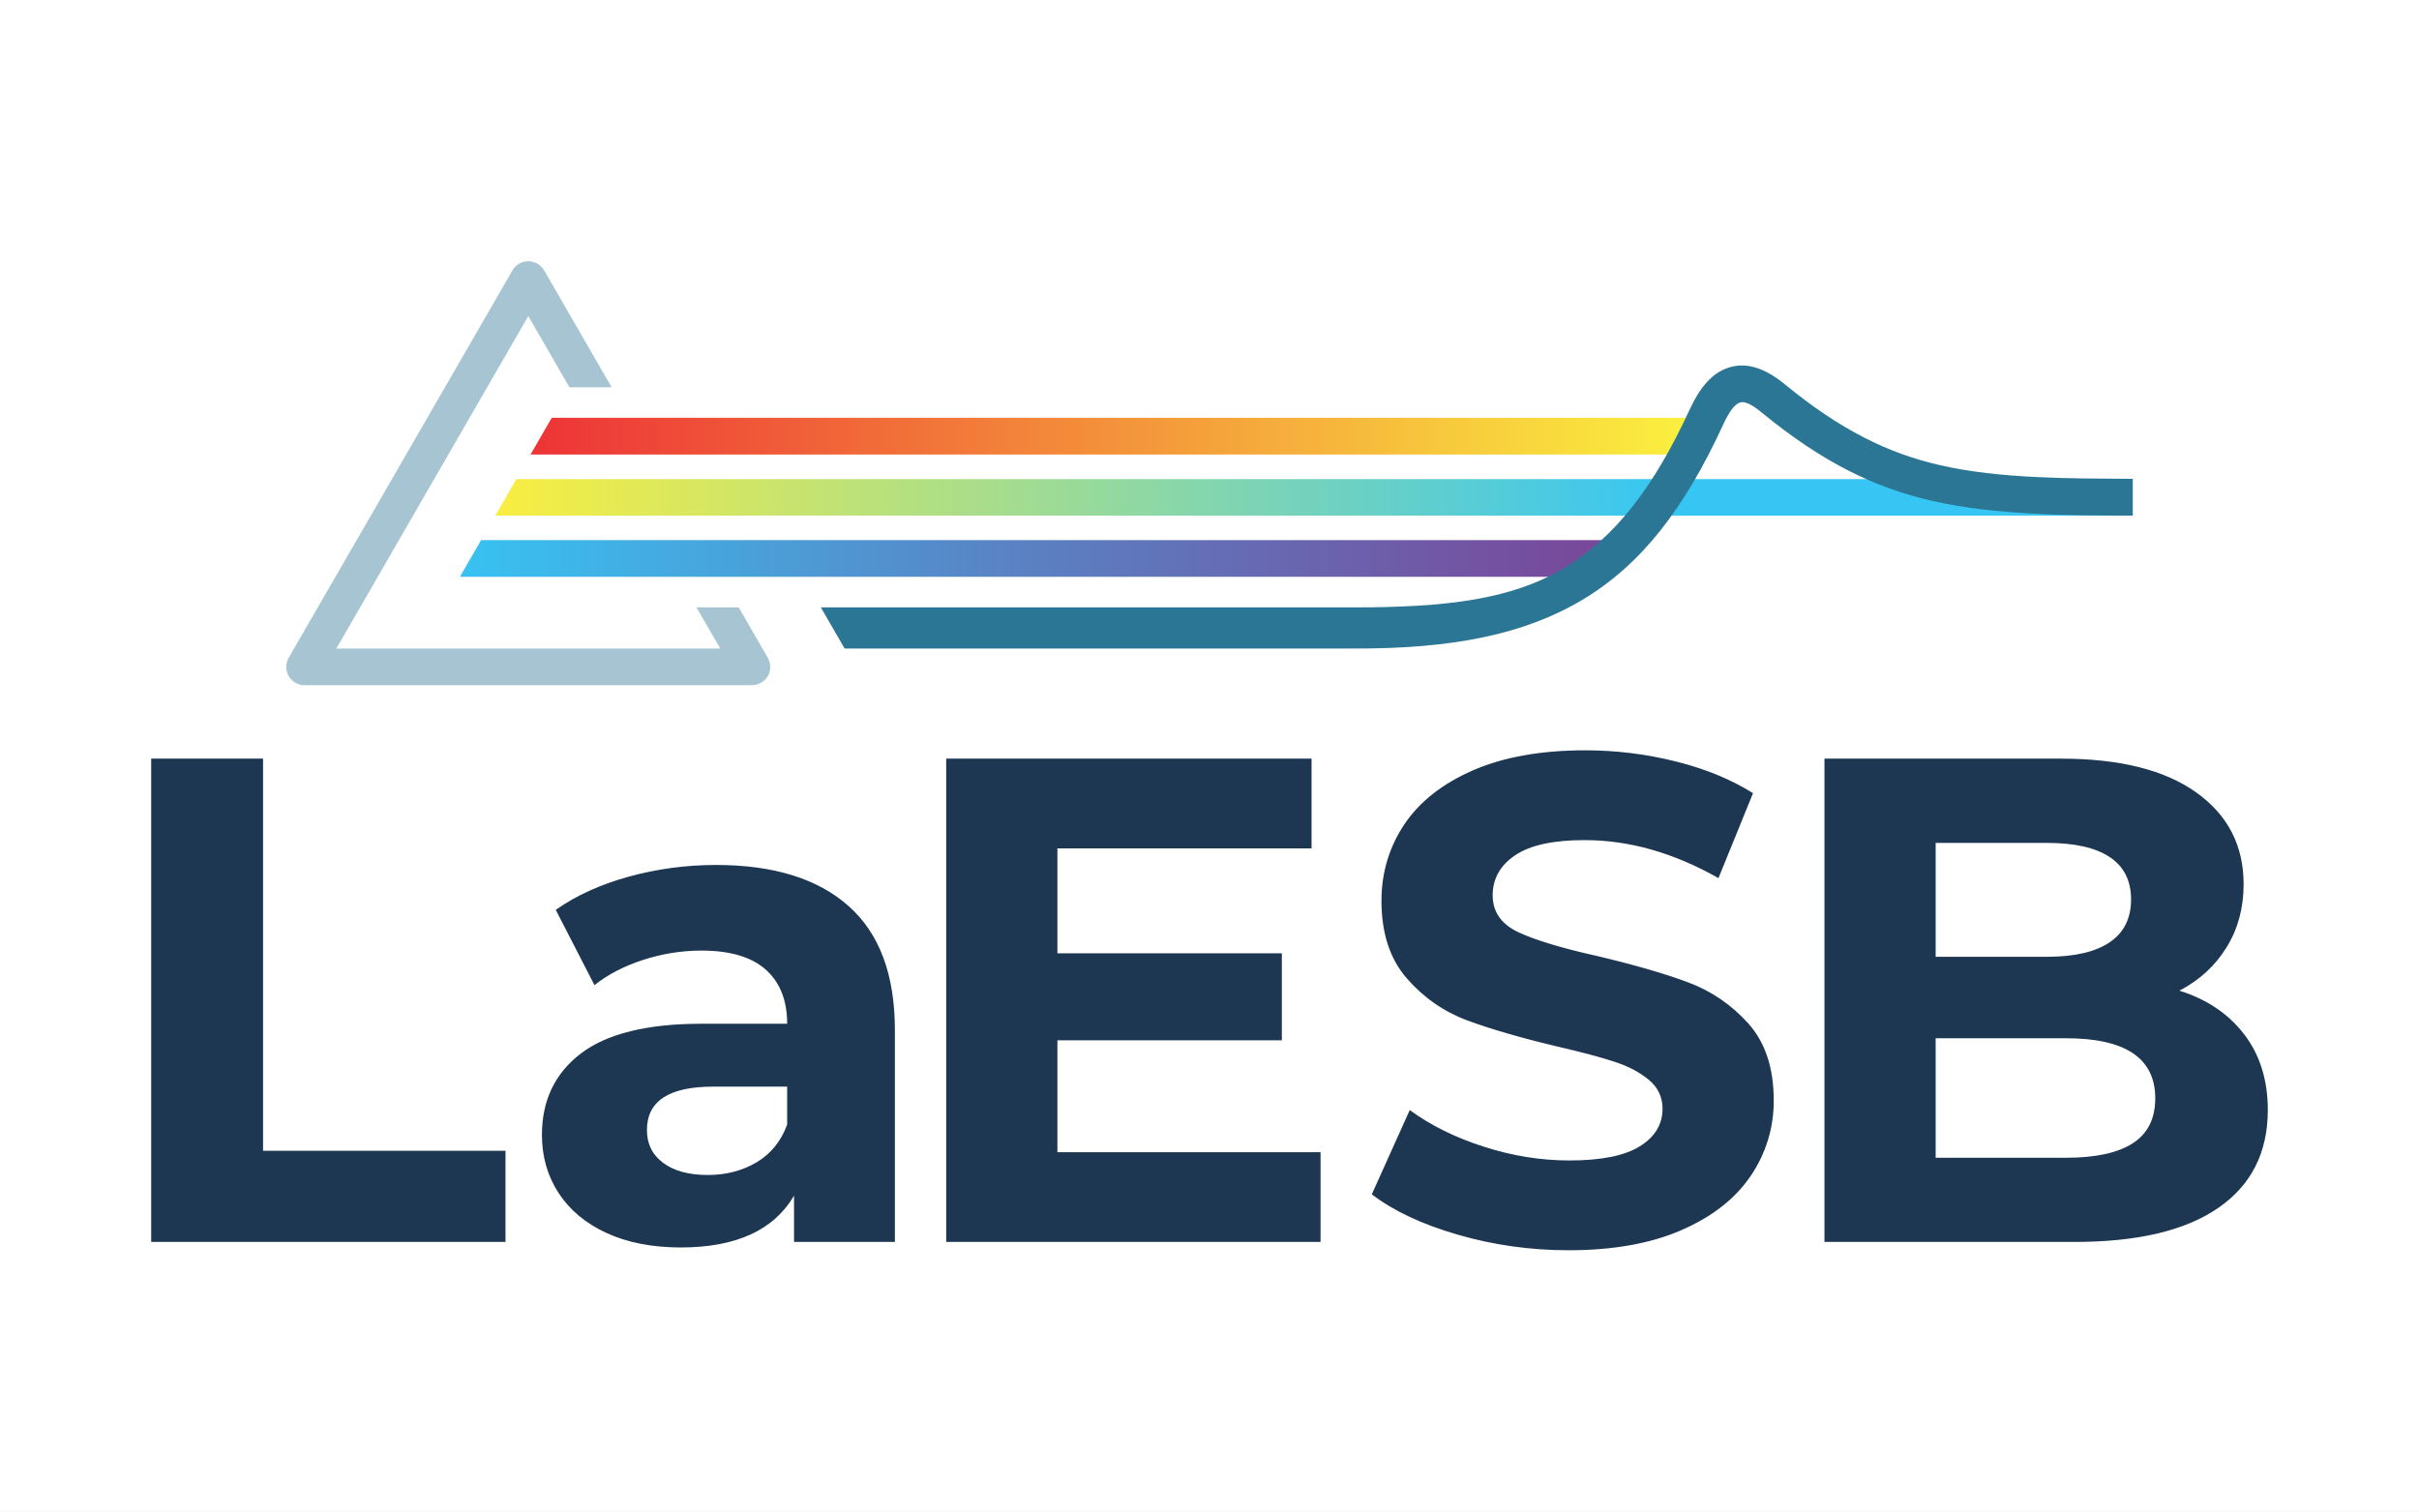
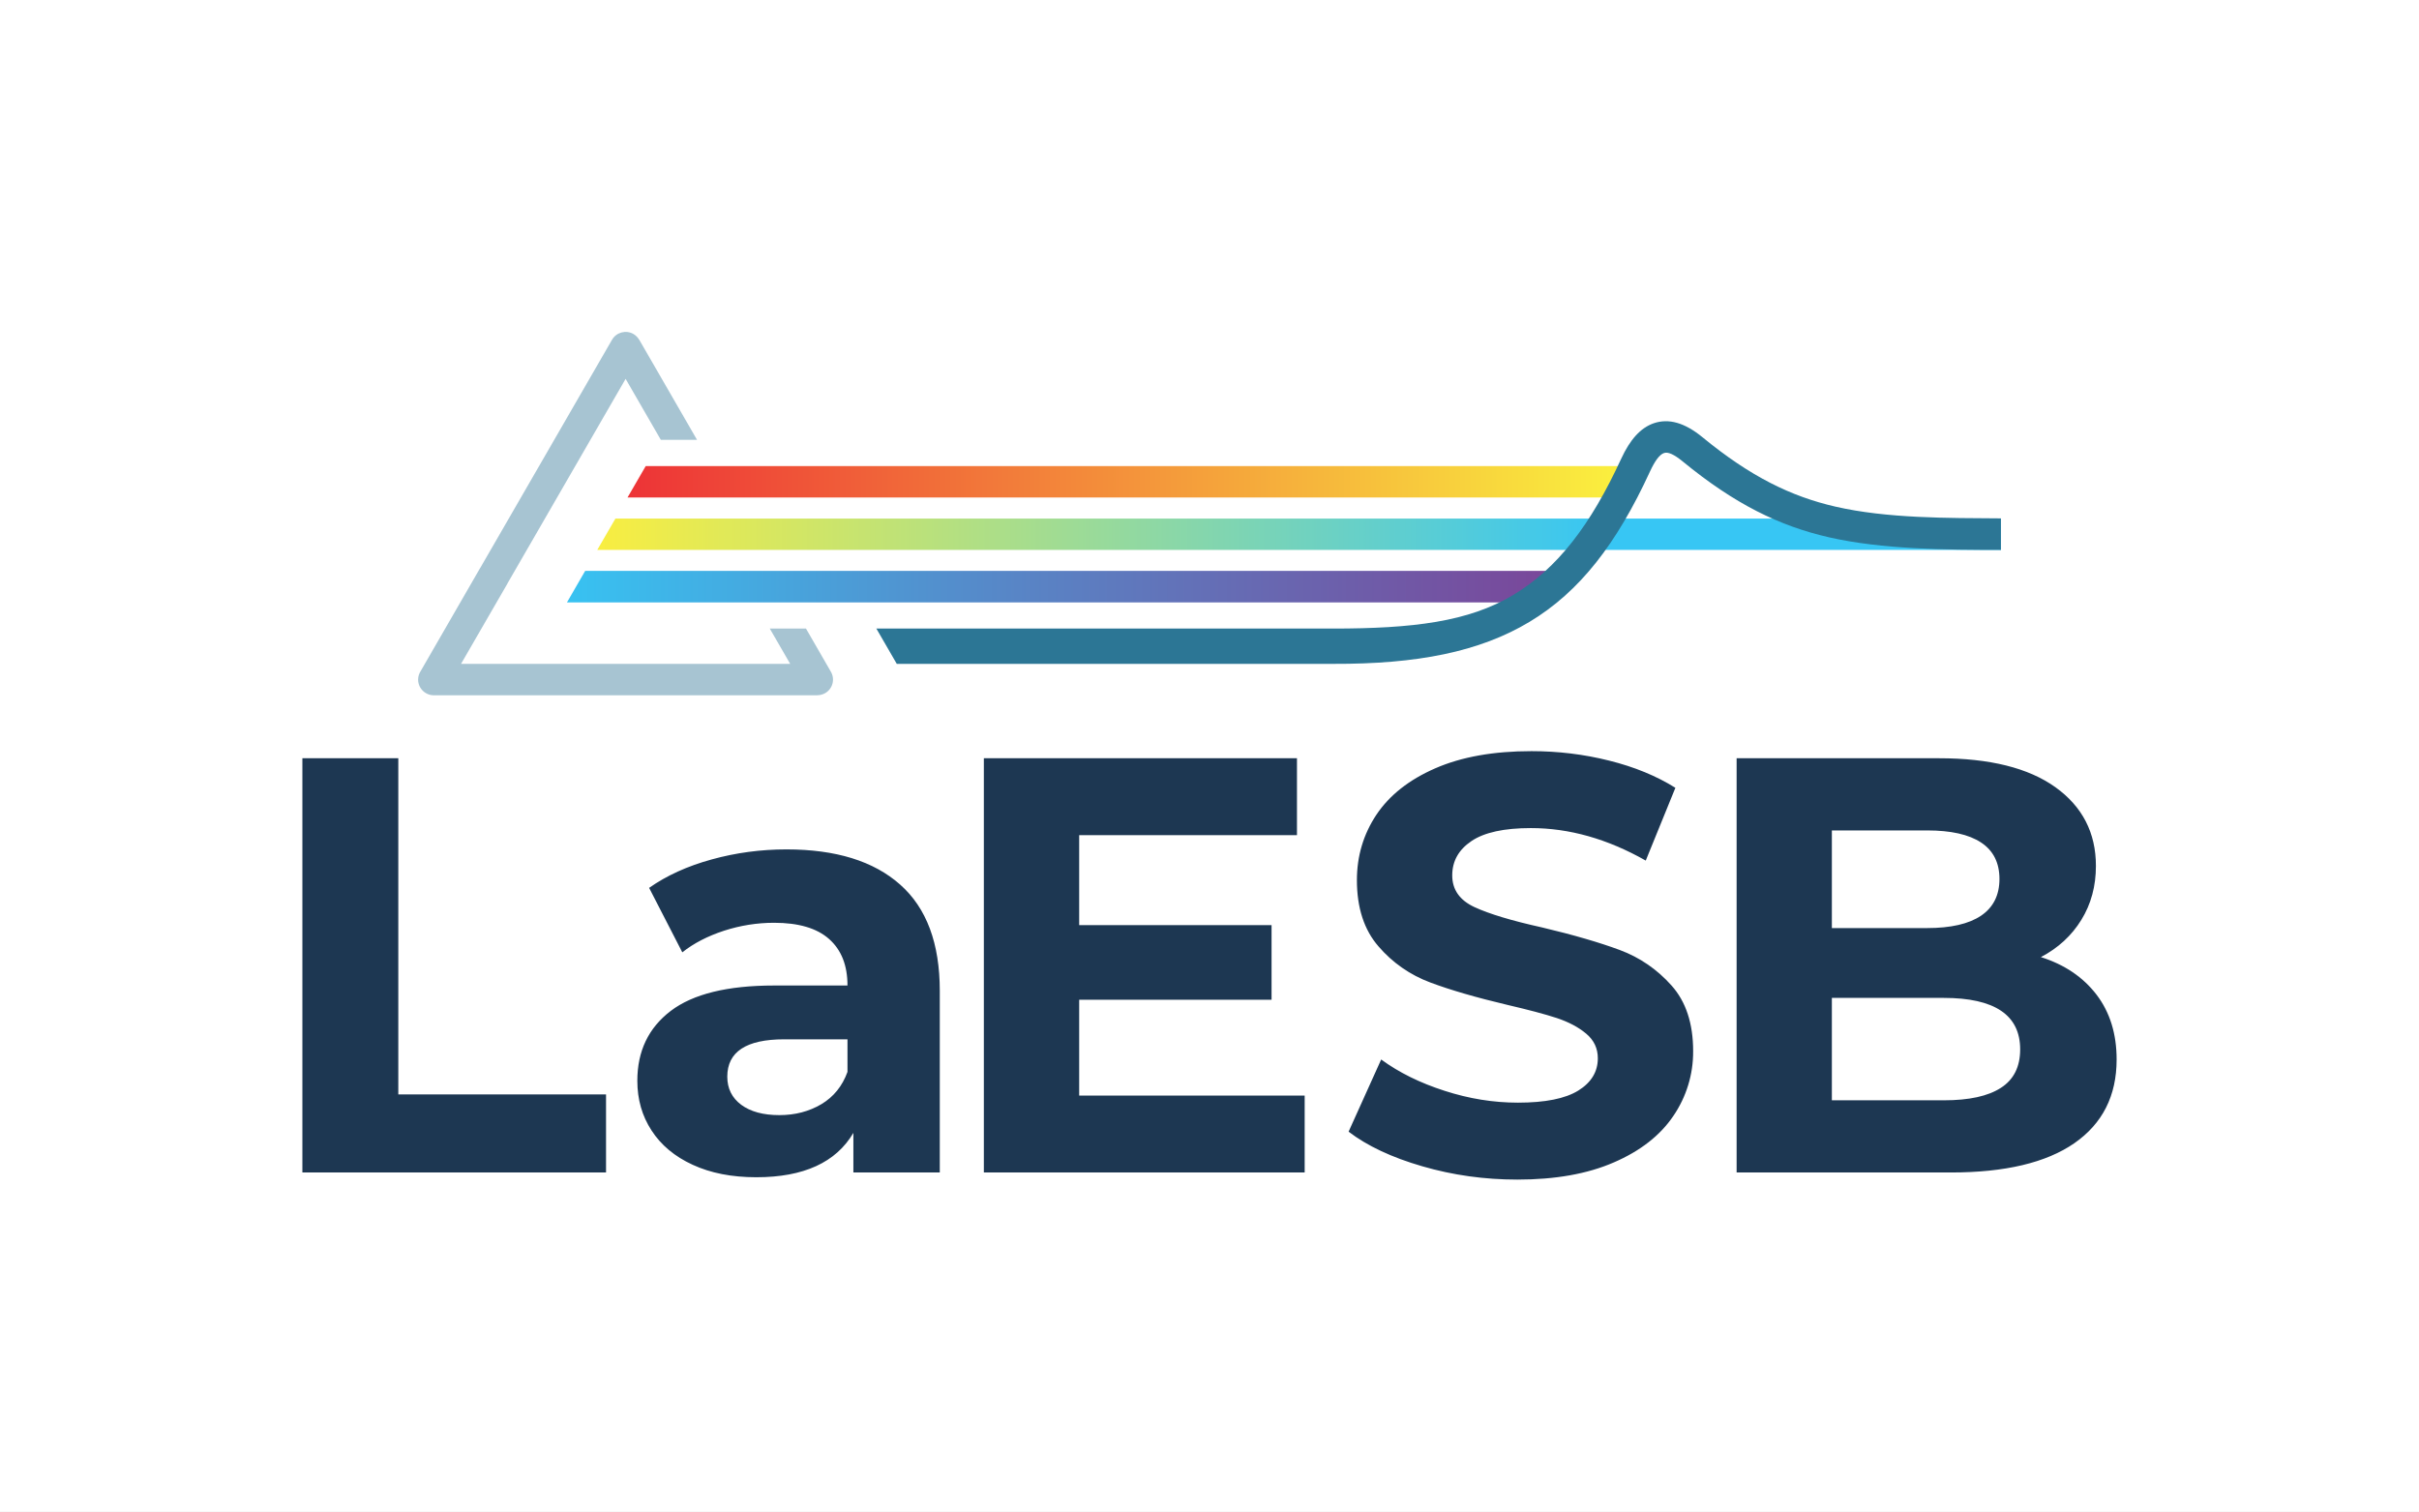
<svg xmlns="http://www.w3.org/2000/svg" width="320" height="200" shape-rendering="geometricPrecision" image-rendering="optimizeQuality" fill-rule="evenodd">
  <defs>
-     <linearGradient id="A" gradientUnits="userSpaceOnUse" x1="59.96" y1="73.9" x2="213.4" y2="73.9">
+     <linearGradient id="A" gradientUnits="userSpaceOnUse" x1="78.26" y1="70.69" x2="212.4" y2="70.69">
+       <stop offset="0" stop-color="#faee40" />
+       <stop offset="1" stop-color="#37c6f4" />
+     </linearGradient>
+     <linearGradient id="B" gradientUnits="userSpaceOnUse" x1="82.26" y1="63.75" x2="212.96" y2="63.75">
+       <stop offset="0" stop-color="#ed3237" />
+       <stop offset="1" stop-color="#faee3e" />
+     </linearGradient>
+     <linearGradient id="C" gradientUnits="userSpaceOnUse" x1="74.25" y1="77.62" x2="205.77" y2="77.62">
      <stop offset="0" stop-color="#37c3f2" />
      <stop offset=".459" stop-color="#5885c6" />
      <stop offset="1" stop-color="#7a4699" />
    </linearGradient>
-     <linearGradient id="B" gradientUnits="userSpaceOnUse" x1="64.63" y1="65.8" x2="221.14" y2="65.8">
-       <stop offset="0" stop-color="#faee40" />
-       <stop offset="1" stop-color="#37c6f4" />
-     </linearGradient>
-     <linearGradient id="C" gradientUnits="userSpaceOnUse" x1="69.3" y1="57.71" x2="221.79" y2="57.71">
-       <stop offset="0" stop-color="#ed3237" />
-       <stop offset="1" stop-color="#faee3e" />
-     </linearGradient>
  </defs>
  <path d="M0 0h320v200H0z" fill="#fff" />
  <g fill-rule="nonzero">
-     <path d="M273.32 153.19c3.9 0 6.84-.64 8.82-1.92s2.97-3.26 2.97-5.94c0-5.3-3.93-7.95-11.79-7.95h-17.26v15.81h17.26zm-17.26-41.66v15.07h14.7c3.66 0 6.43-.64 8.32-1.92s2.83-3.17 2.83-5.66c0-2.5-.94-4.37-2.83-5.62s-4.66-1.87-8.32-1.87h-14.7zm-48.55 53.9c-5.06 0-9.95-.69-14.67-2.06s-8.51-3.15-11.37-5.34l5.02-11.15c2.74 2.01 6 3.63 9.78 4.84 3.78 1.22 7.55 1.83 11.33 1.83 4.2 0 7.31-.62 9.32-1.87s3.01-2.91 3.01-4.98c0-1.52-.59-2.79-1.78-3.79-1.19-1.01-2.71-1.81-4.57-2.42s-4.37-1.28-7.53-2.01c-4.88-1.16-8.87-2.32-11.97-3.47-3.11-1.16-5.77-3.02-8-5.58-2.22-2.56-3.33-5.97-3.33-10.23 0-3.71 1-7.08 3.01-10.1 2.01-3.01 5.04-5.4 9.09-7.17 4.05-1.76 9-2.65 14.85-2.65 4.08 0 8.07.49 11.97 1.47 3.9.97 7.31 2.37 10.23 4.2l-4.57 11.24c-5.91-3.35-11.81-5.03-17.72-5.03-4.14 0-7.2.67-9.18 2.01s-2.97 3.11-2.97 5.3 1.14 3.82 3.42 4.89c2.29 1.06 5.77 2.11 10.46 3.15 4.88 1.16 8.87 2.31 11.97 3.47 3.11 1.16 5.77 2.99 8 5.48 2.22 2.5 3.33 5.88 3.33 10.14a17.48 17.48 0 0 1-3.06 10.01c-2.04 3.01-5.1 5.4-9.18 7.17s-9.05 2.65-14.89 2.65zm-32.82-12.97v11.87h-49.52v-63.95h48.33v11.88h-33.62v13.88h29.69v11.51h-29.69v14.81h34.81zm-81.07 3.01c2.44 0 4.6-.56 6.49-1.69 1.88-1.13 3.22-2.79 4.02-4.98v-5.02h-9.78c-5.85 0-8.77 1.91-8.77 5.75 0 1.83.72 3.28 2.15 4.34 1.43 1.07 3.39 1.6 5.89 1.6zm1.1-41.02c7.61 0 13.46 1.81 17.54 5.44 4.08 3.62 6.12 9.09 6.12 16.39v28.05h-13.34v-6.12c-2.68 4.57-7.68 6.85-14.98 6.85-3.78 0-7.05-.64-9.82-1.91-2.78-1.29-4.89-3.05-6.35-5.3-1.47-2.26-2.2-4.82-2.2-7.68 0-4.57 1.72-8.16 5.16-10.78 3.45-2.62 8.76-3.93 15.95-3.93h11.33c0-3.1-.95-5.49-2.84-7.17-1.88-1.67-4.72-2.51-8.49-2.51-2.62 0-5.19.41-7.72 1.23s-4.68 1.94-6.44 3.34l-5.12-9.96c2.68-1.89 5.89-3.35 9.64-4.39 3.74-1.03 7.6-1.55 11.56-1.55zM20 100.38h14.8v51.89h32.07v12.06H20v-63.95zm268.31 30.7c3.65 1.15 6.51 3.09 8.58 5.8s3.11 6.04 3.11 10c0 5.61-2.18 9.92-6.53 12.93-4.36 3.02-10.71 4.52-19.05 4.52h-33.07v-63.95h31.24c7.8 0 13.78 1.49 17.95 4.48 4.18 2.98 6.26 7.03 6.26 12.15 0 3.1-.74 5.88-2.24 8.31-1.49 2.44-3.57 4.36-6.25 5.76z" fill="#1d3752" />
-     <path d="M97.72 80.37l3.85 6.67c.67 1.15.27 2.63-.89 3.3a2.51 2.51 0 0 1-1.2.32v.01H40.29c-1.34 0-2.42-1.09-2.42-2.43a2.45 2.45 0 0 1 .41-1.36l9.15-15.85.08-.12 20.28-35.13c.66-1.15 2.14-1.55 3.3-.89a2.45 2.45 0 0 1 .89.89v-.01l8.93 15.47h-5.59l-5.43-9.42-18.19 31.5c-.02.05-.05.1-.07.14l-7.14 12.35h50.79l-3.15-5.45 5.59.01z" fill="#a7c4d2" />
+     <path d="M257.13 145.59c3.35 0 5.86-.55 7.56-1.65 1.7-1.09 2.55-2.79 2.55-5.09 0-4.54-3.37-6.81-10.11-6.81h-14.8v13.55h14.8zm-14.8-35.71v12.92h12.61c3.13 0 5.51-.55 7.13-1.64 1.62-1.1 2.43-2.72 2.43-4.86s-.81-3.75-2.43-4.82-4-1.6-7.13-1.6h-12.61zm-41.61 46.2c-4.33 0-8.52-.58-12.57-1.76-4.04-1.17-7.29-2.7-9.75-4.58l4.31-9.55c2.35 1.72 5.14 3.1 8.38 4.14 3.24 1.05 6.47 1.57 9.71 1.57 3.6 0 6.26-.53 7.99-1.6 1.72-1.07 2.58-2.5 2.58-4.27 0-1.31-.51-2.39-1.53-3.25s-2.32-1.55-3.91-2.08c-1.59-.52-3.75-1.09-6.46-1.72-4.18-.99-7.6-1.98-10.26-2.98a16.63 16.63 0 0 1-6.85-4.77c-1.91-2.19-2.86-5.12-2.86-8.77 0-3.19.86-6.07 2.58-8.66 1.73-2.58 4.32-4.63 7.79-6.14 3.48-1.52 7.72-2.27 12.73-2.27 3.5 0 6.92.41 10.26 1.25 3.34.83 6.26 2.03 8.77 3.6l-3.92 9.63c-5.06-2.87-10.12-4.3-15.19-4.3-3.55 0-6.17.57-7.87 1.72s-2.54 2.66-2.54 4.54.98 3.28 2.93 4.19c1.96.91 4.95 1.81 8.97 2.7 4.18.99 7.59 1.99 10.26 2.98 2.66.99 4.94 2.56 6.85 4.7s2.86 5.03 2.86 8.69a15.01 15.01 0 0 1-2.62 8.57c-1.75 2.59-4.38 4.64-7.88 6.15-3.49 1.52-7.75 2.27-12.76 2.27zm-28.13-11.12v10.18h-42.44v-54.81h41.42v10.18h-28.81v11.9h25.45v9.87h-25.45v12.68h29.83zm-69.49 2.59c2.09 0 3.94-.49 5.56-1.45 1.62-.97 2.77-2.39 3.45-4.27v-4.31h-8.38c-5.01 0-7.52 1.65-7.52 4.94 0 1.56.61 2.8 1.84 3.72 1.23.91 2.91 1.37 5.05 1.37zm.94-35.16c6.53 0 11.54 1.55 15.04 4.66 3.5 3.1 5.24 7.79 5.24 14.05v24.04h-11.43v-5.24c-2.3 3.91-6.58 5.87-12.84 5.87-3.24 0-6.04-.55-8.42-1.65-2.38-1.09-4.19-2.61-5.44-4.54-1.26-1.93-1.88-4.12-1.88-6.58 0-3.91 1.47-6.99 4.42-9.24 2.95-2.24 7.51-3.36 13.67-3.36h9.71c0-2.67-.81-4.71-2.43-6.15s-4.05-2.15-7.28-2.15c-2.25 0-4.45.35-6.62 1.05-2.17.71-4.01 1.66-5.52 2.86l-4.39-8.53c2.3-1.62 5.06-2.88 8.27-3.76 3.21-.89 6.51-1.33 9.9-1.33zM40 100.33h12.69v44.48h27.48v10.33H40v-54.81zm229.98 26.31c3.13.99 5.58 2.65 7.36 4.97 1.77 2.32 2.66 5.18 2.66 8.58 0 4.8-1.87 8.49-5.6 11.08-3.73 2.58-9.17 3.87-16.33 3.87h-28.34v-54.81h26.78c6.68 0 11.81 1.27 15.39 3.83 3.57 2.56 5.36 6.03 5.36 10.42 0 2.66-.64 5.04-1.92 7.12-1.28 2.09-3.07 3.74-5.36 4.94z" fill="#1d3752" />
+     <path d="M106.62 83.17l3.3 5.72a2.07 2.07 0 0 1-.77 2.83c-.32.18-.68.27-1.03.27V92H57.4c-1.15 0-2.09-.93-2.09-2.08 0-.43.14-.83.36-1.16l7.84-13.59.07-.11 17.38-30.1a2.08 2.08 0 0 1 2.83-.77c.33.19.58.46.76.76h.01l7.65 13.25h-4.79l-4.66-8.07-15.59 27-.06.12-6.12 10.59h43.54l-2.7-4.67h4.79z" fill="#a7c4d2" />
  </g>
-   <path d="M72.99 55.28h151.62v4.86H70.18z" fill="url(#C)" />
-   <path d="M68.31 63.39h213.82v4.83H65.52z" fill="url(#B)" />
-   <path d="M63.64 71.47H213.4v4.85H60.84z" fill="url(#A)" />
-   <path d="M282.13 68.22c-8.48-.01-18.26-.05-26.55-1.95-7.64-1.75-14.53-5.12-22.56-11.71-1.34-1.1-2.26-1.5-2.85-1.3-.73.24-1.45 1.26-2.21 2.91-5.12 11.12-10.82 18.52-18.59 23.17-7.72 4.63-17.34 6.52-30.3 6.47h-67.34l-3.14-5.44h70.46c12.31 0 20.92-1.05 27.81-5.18 6.86-4.11 11.98-10.84 16.69-21.06 1.32-2.87 2.94-4.77 5.06-5.47 2.25-.75 4.69-.11 7.47 2.17 7.39 6.06 13.66 9.14 20.55 10.72 7.98 1.83 17.32 1.75 25.5 1.81v4.86z" fill="#2c7695" fill-rule="nonzero" />
+   <path d="M85.42 61.67h129.96v4.16H83.01z" fill="url(#B)" />
+   <path d="M81.41 68.62h183.28v4.14H79.01z" fill="url(#A)" />
+   <path d="M77.41 75.54h128.36v4.17H75z" fill="url(#C)" />
+   <path d="M264.69 72.76c-7.28-.01-15.66-.05-22.76-1.67-6.55-1.5-12.46-4.39-19.34-10.04-1.15-.94-1.94-1.28-2.45-1.11-.62.2-1.24 1.08-1.89 2.49-4.39 9.53-9.28 15.87-15.93 19.86-6.62 3.97-14.87 5.59-25.98 5.55h-57.71l-2.7-4.67h60.4c10.55 0 17.93-.89 23.84-4.44 5.87-3.52 10.27-9.29 14.3-18.05 1.14-2.46 2.52-4.08 4.34-4.69 1.93-.64 4.02-.09 6.4 1.86 6.33 5.2 11.71 7.84 17.61 9.19 6.85 1.57 14.85 1.5 21.87 1.55v4.17z" fill="#2c7695" fill-rule="nonzero" />
</svg>
